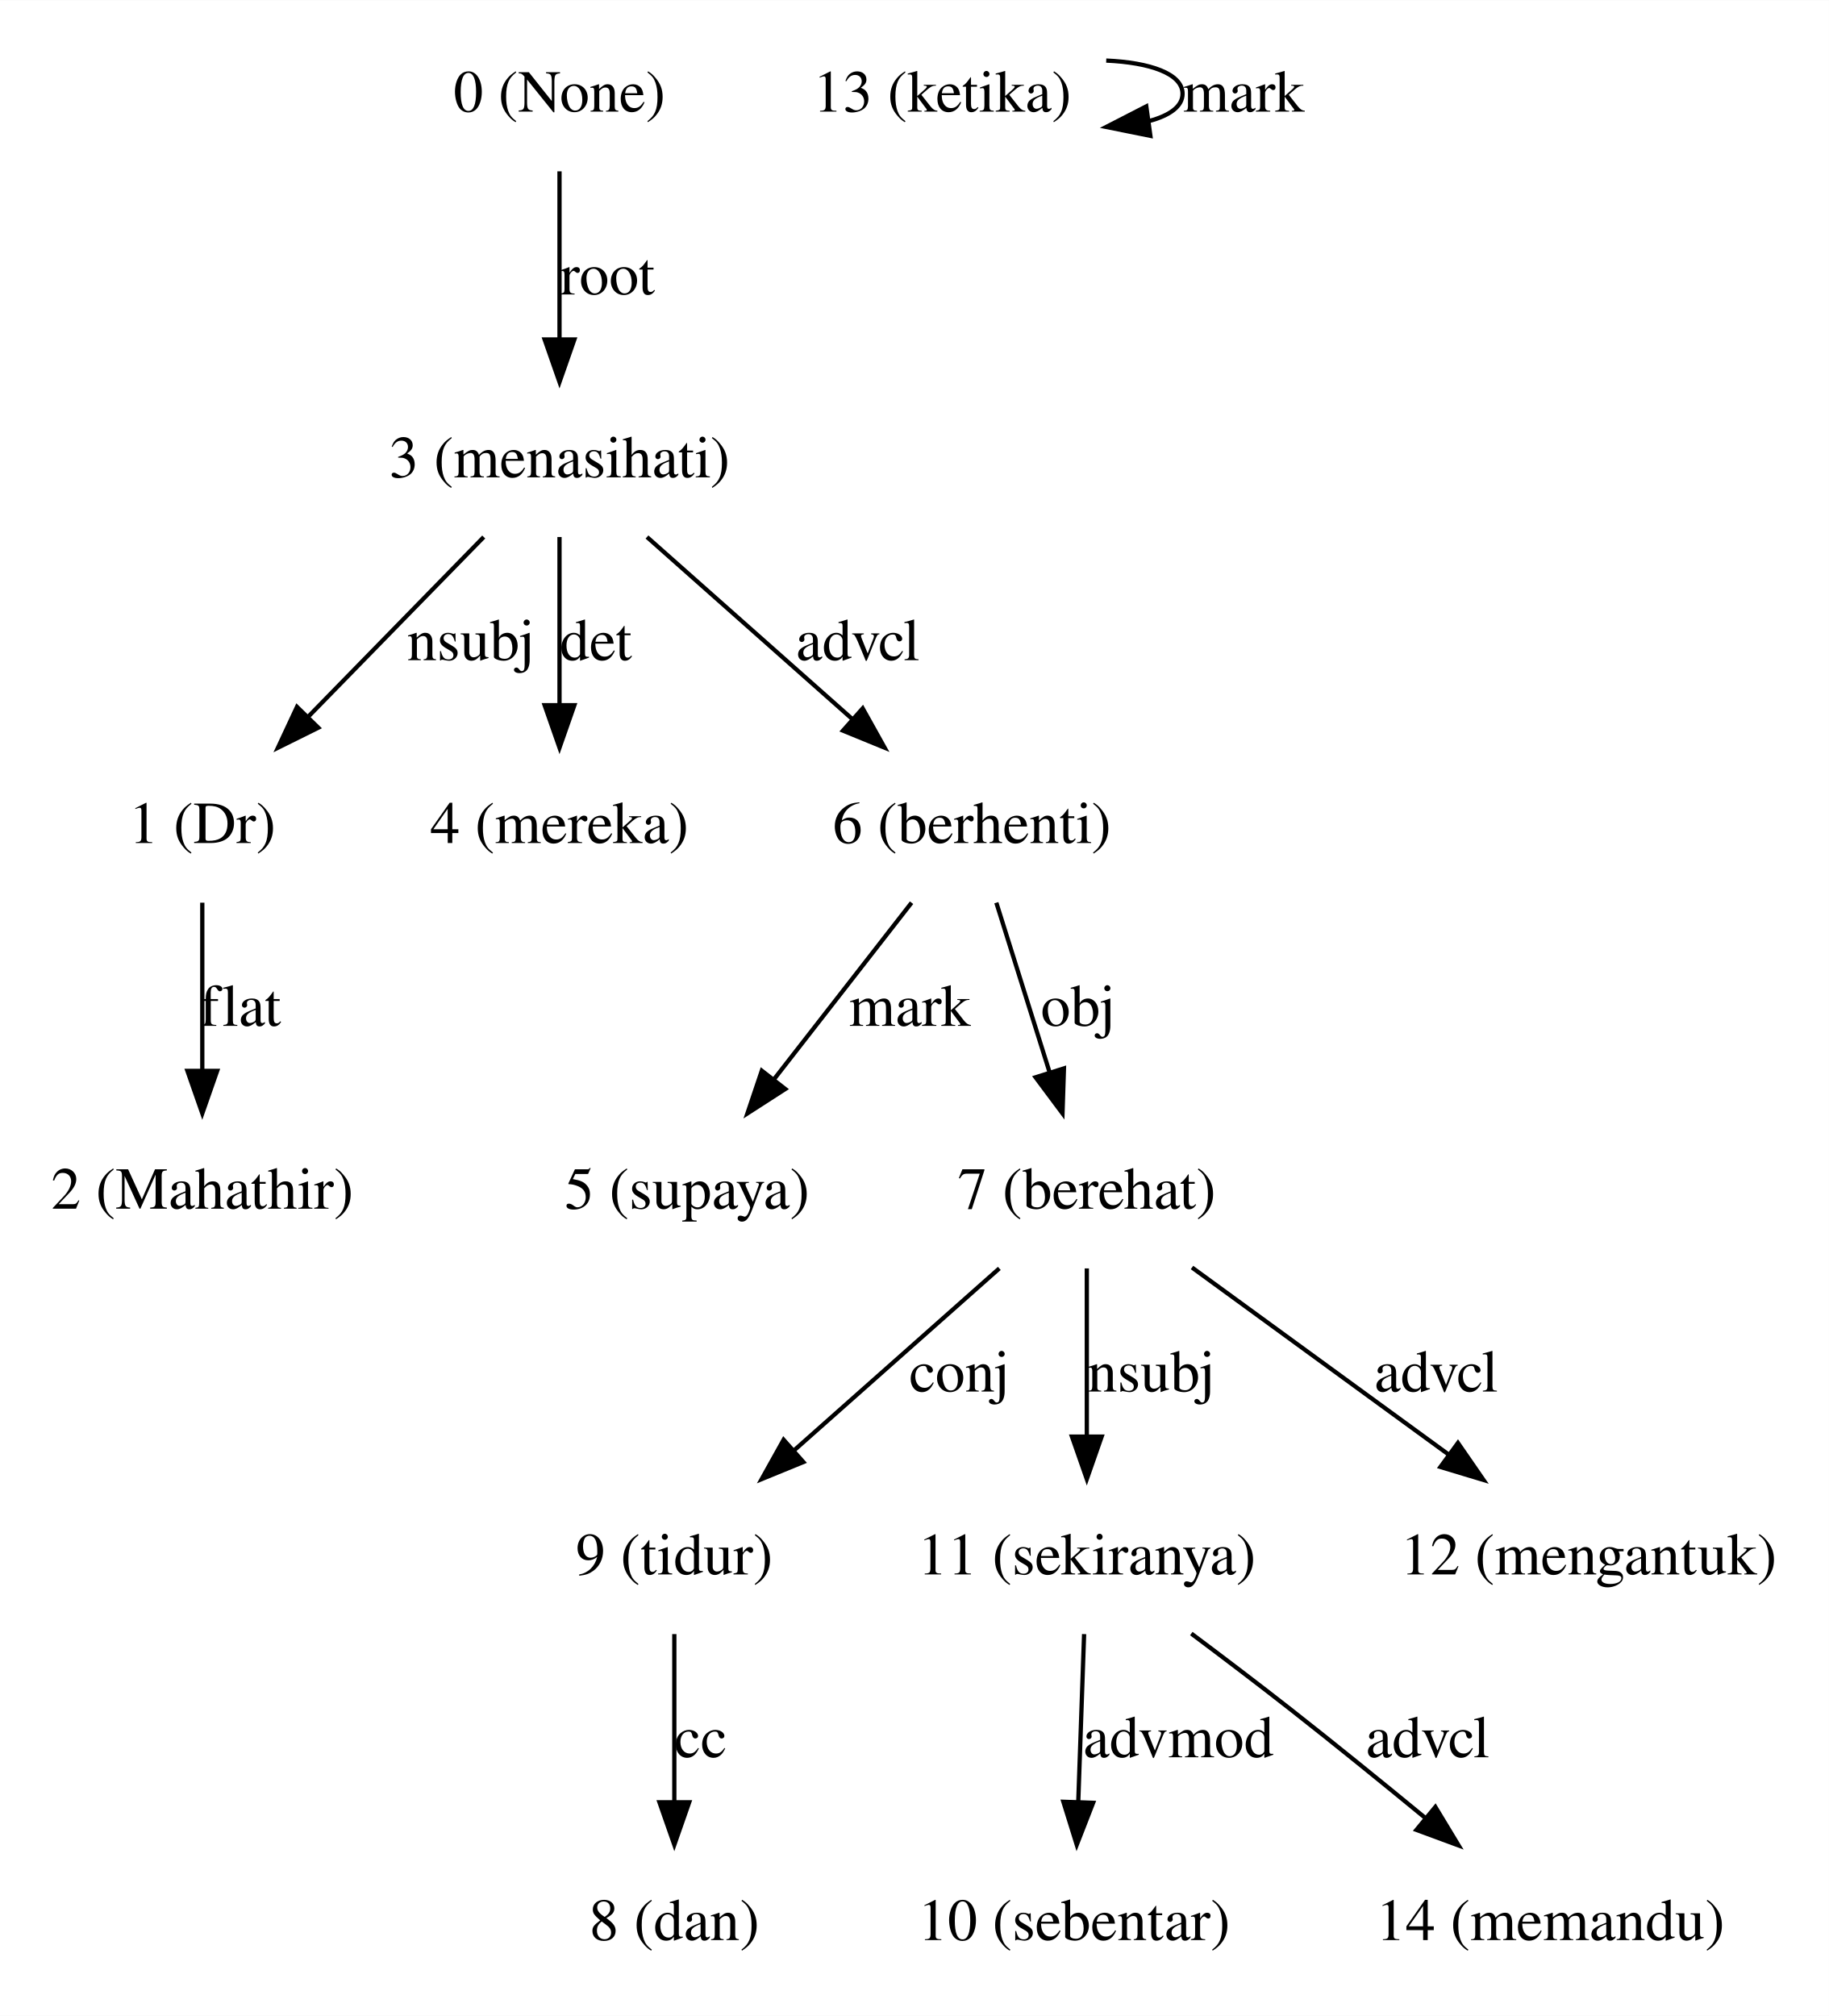
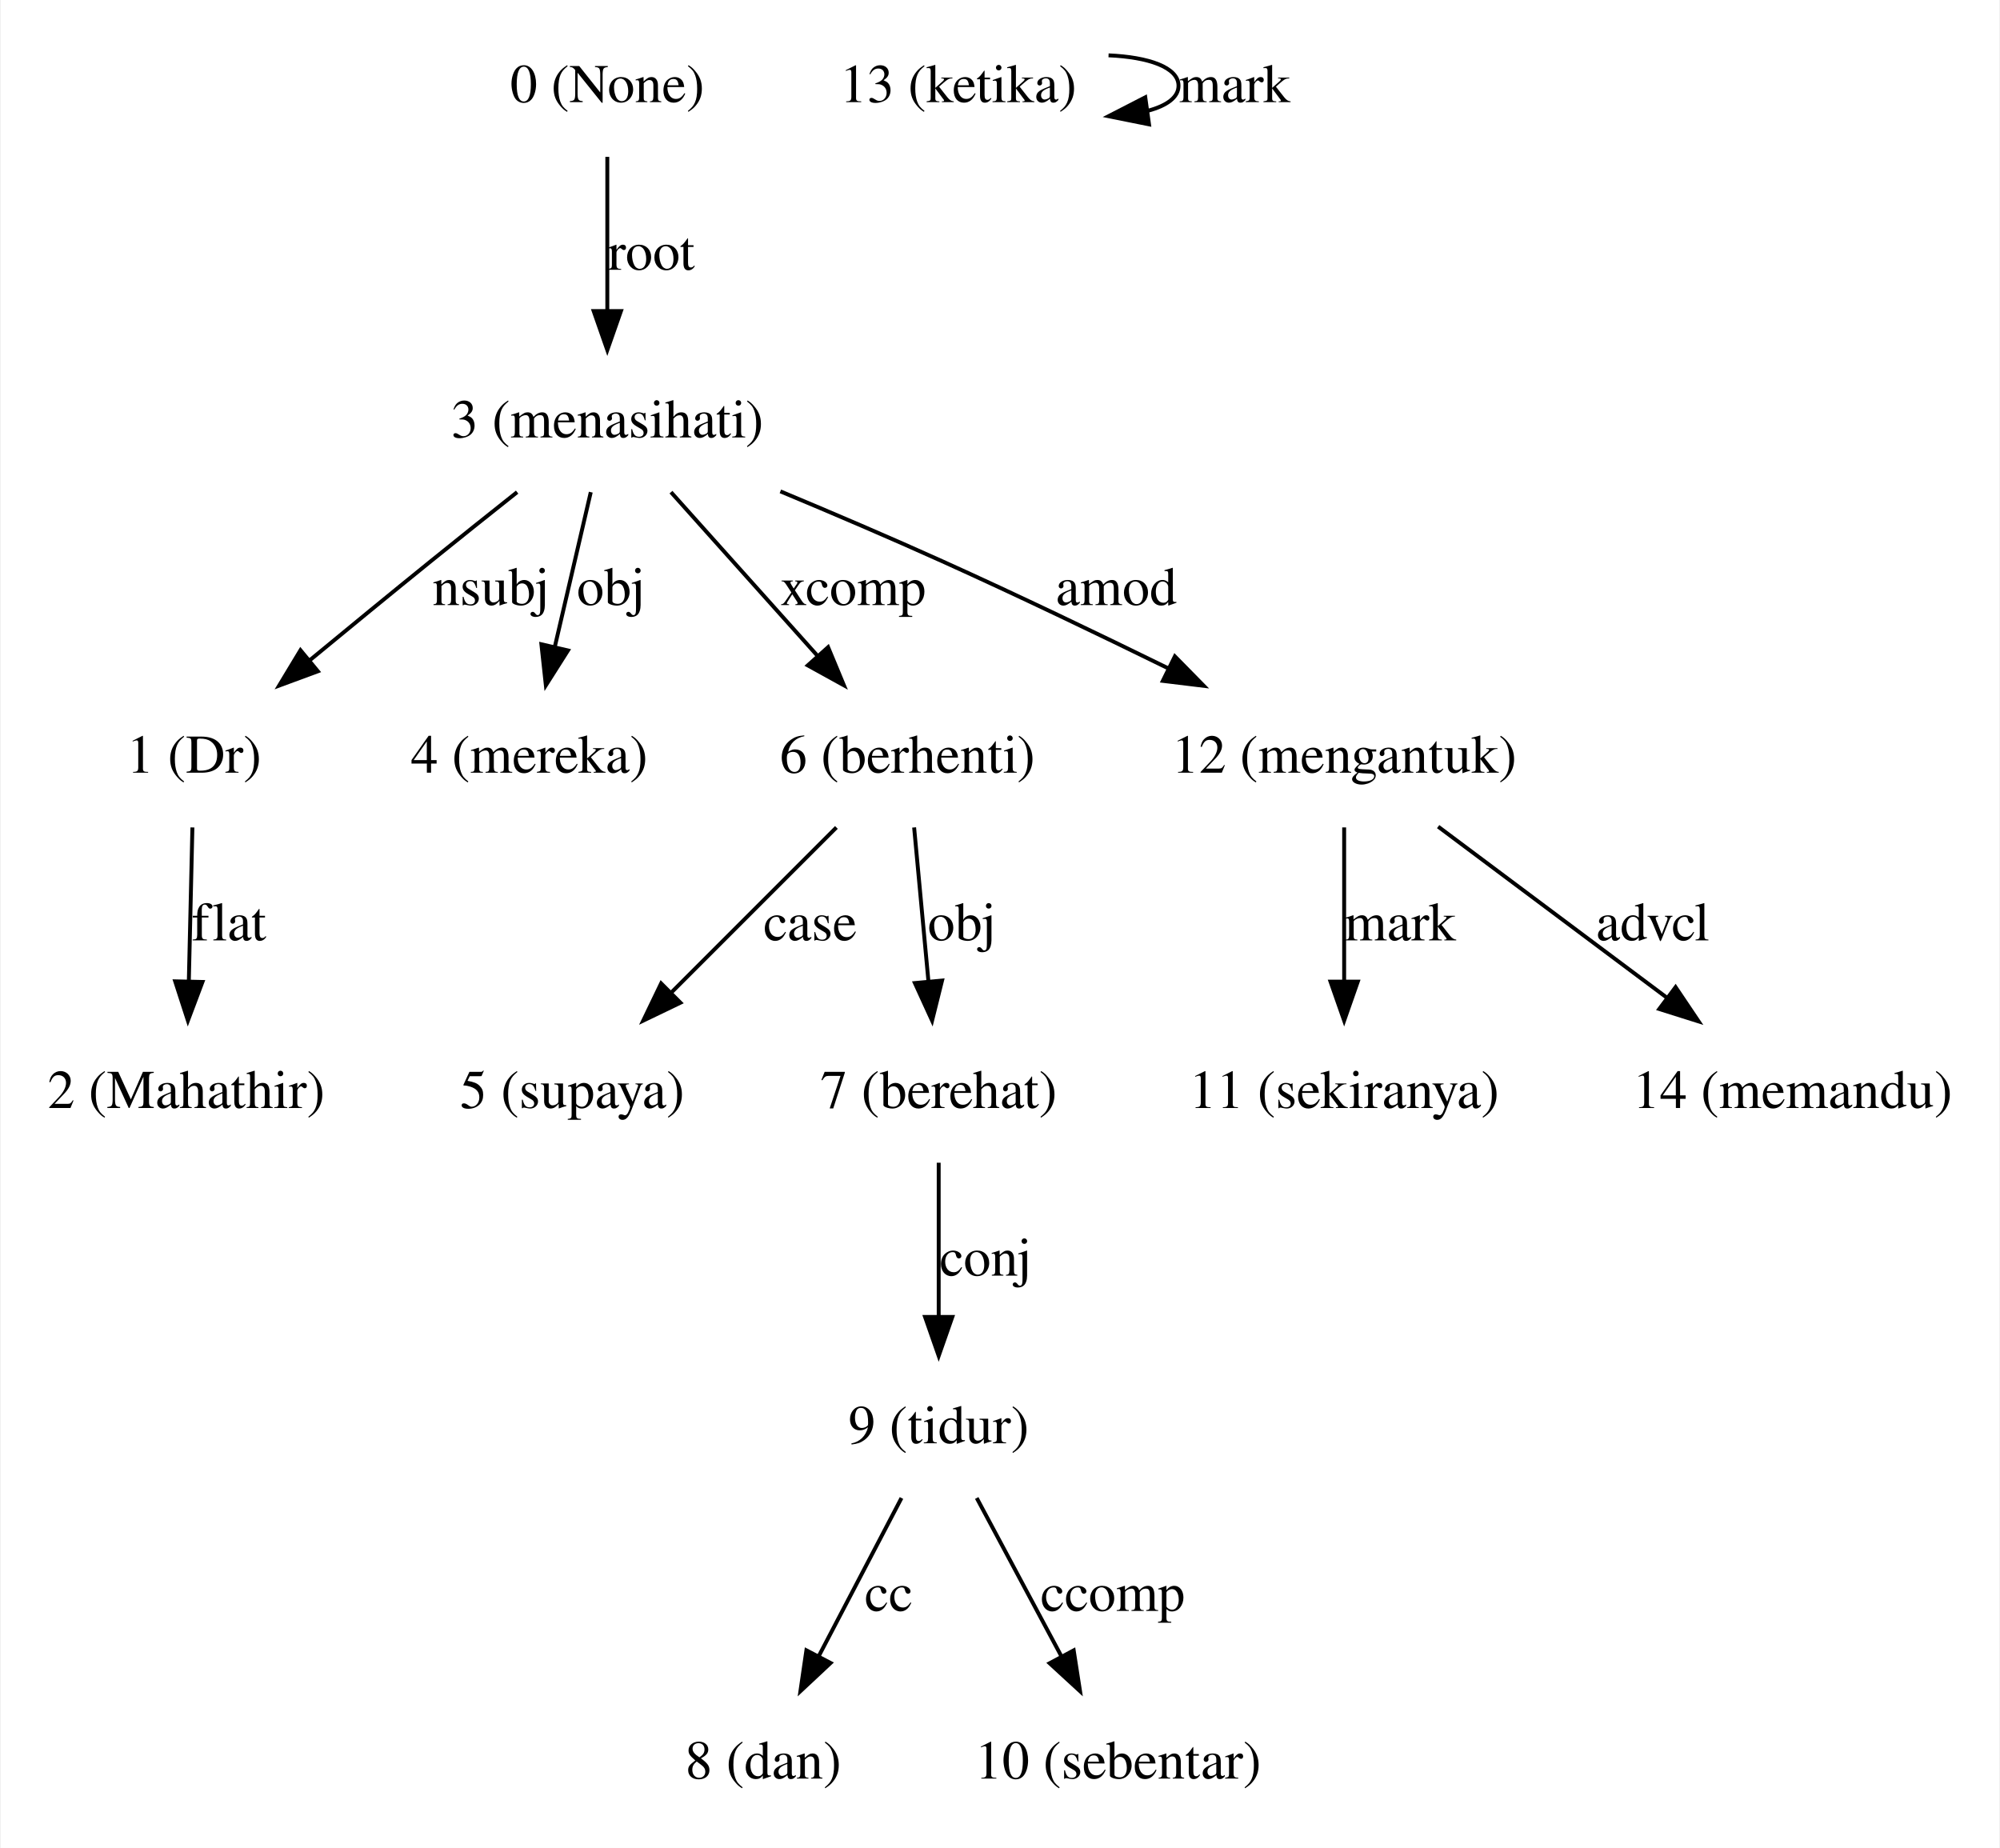
- <svg xmlns="http://www.w3.org/2000/svg" width="430pt" height="474pt" viewBox="0.00 0.00 430.09 474.00">
+ <svg xmlns="http://www.w3.org/2000/svg" width="513pt" height="474pt" viewBox="0.00 0.00 512.59 474.00">
  <g id="graph0" class="graph" transform="scale(1 1) rotate(0) translate(4 470)">
-     <polygon fill="#ffffff" stroke="transparent" points="-4,4 -4,-470 426.086,-470 426.086,4 -4,4" />
+     <polygon fill="#ffffff" stroke="transparent" points="-4,4 -4,-470 508.586,-470 508.586,4 -4,4" />
    <g id="node1" class="node">
-       <text text-anchor="middle" x="127.571" y="-443.8" font-family="Times,serif" font-size="14.00" fill="#000000">0 (None)</text>
+       <text text-anchor="middle" x="151.571" y="-443.8" font-family="Times,serif" font-size="14.00" fill="#000000">0 (None)</text>
    </g>
    <g id="node2" class="node">
-       <text text-anchor="middle" x="127.571" y="-357.8" font-family="Times,serif" font-size="14.00" fill="#000000">3 (menasihati)</text>
+       <text text-anchor="middle" x="151.571" y="-357.8" font-family="Times,serif" font-size="14.00" fill="#000000">3 (menasihati)</text>
    </g>
    <g id="edge1" class="edge">
-       <path fill="none" stroke="#000000" d="M127.571,-429.762C127.571,-418.36 127.571,-403.434 127.571,-390.494" />
-       <polygon fill="#000000" stroke="#000000" points="131.071,-390.212 127.571,-380.212 124.071,-390.212 131.071,-390.212" />
-       <text text-anchor="middle" x="138.847" y="-400.8" font-family="Times,serif" font-size="14.00" fill="#000000">root</text>
+       <path fill="none" stroke="#000000" d="M151.571,-429.762C151.571,-418.36 151.571,-403.434 151.571,-390.494" />
+       <polygon fill="#000000" stroke="#000000" points="155.071,-390.212 151.571,-380.212 148.071,-390.212 155.071,-390.212" />
+       <text text-anchor="middle" x="162.847" y="-400.8" font-family="Times,serif" font-size="14.00" fill="#000000">root</text>
    </g>
    <g id="node3" class="node">
-       <text text-anchor="middle" x="43.571" y="-271.8" font-family="Times,serif" font-size="14.00" fill="#000000">1 (Dr)</text>
+       <text text-anchor="middle" x="45.571" y="-271.8" font-family="Times,serif" font-size="14.00" fill="#000000">1 (Dr)</text>
    </g>
    <g id="edge3" class="edge">
-       <path fill="none" stroke="#000000" d="M109.757,-343.762C97.729,-331.447 81.687,-315.024 68.409,-301.429" />
-       <polygon fill="#000000" stroke="#000000" points="70.851,-298.92 61.359,-294.212 65.843,-303.812 70.851,-298.92" />
-       <text text-anchor="middle" x="106.74" y="-314.8" font-family="Times,serif" font-size="14.00" fill="#000000">nsubj</text>
+       <path fill="none" stroke="#000000" d="M128.441,-343.767C121.299,-338.101 113.422,-331.816 106.233,-326 96.12,-317.818 85.128,-308.798 75.314,-300.698" />
+       <polygon fill="#000000" stroke="#000000" points="77.33,-297.823 67.393,-294.149 72.87,-303.218 77.33,-297.823" />
+       <text text-anchor="middle" x="121.74" y="-314.8" font-family="Times,serif" font-size="14.00" fill="#000000">nsubj</text>
    </g>
    <g id="node5" class="node">
-       <text text-anchor="middle" x="127.571" y="-271.8" font-family="Times,serif" font-size="14.00" fill="#000000">4 (mereka)</text>
+       <text text-anchor="middle" x="131.571" y="-271.8" font-family="Times,serif" font-size="14.00" fill="#000000">4 (mereka)</text>
    </g>
    <g id="edge4" class="edge">
-       <path fill="none" stroke="#000000" d="M127.571,-343.762C127.571,-332.36 127.571,-317.434 127.571,-304.494" />
-       <polygon fill="#000000" stroke="#000000" points="131.071,-304.212 127.571,-294.212 124.071,-304.212 131.071,-304.212" />
-       <text text-anchor="middle" x="136.123" y="-314.8" font-family="Times,serif" font-size="14.00" fill="#000000">det</text>
+       <path fill="none" stroke="#000000" d="M147.329,-343.762C144.651,-332.246 141.137,-317.135 138.107,-304.106" />
+       <polygon fill="#000000" stroke="#000000" points="141.48,-303.159 135.806,-294.212 134.662,-304.745 141.48,-303.159" />
+       <text text-anchor="middle" x="152.516" y="-314.8" font-family="Times,serif" font-size="14.00" fill="#000000">obj</text>
    </g>
    <g id="node6" class="node">
-       <text text-anchor="middle" x="224.571" y="-271.8" font-family="Times,serif" font-size="14.00" fill="#000000">6 (berhenti)</text>
+       <text text-anchor="middle" x="228.571" y="-271.8" font-family="Times,serif" font-size="14.00" fill="#000000">6 (berhenti)</text>
    </g>
    <g id="edge5" class="edge">
-       <path fill="none" stroke="#000000" d="M148.142,-343.762C162.16,-331.334 180.899,-314.719 196.314,-301.052" />
-       <polygon fill="#000000" stroke="#000000" points="198.869,-303.465 204.029,-294.212 194.225,-298.227 198.869,-303.465" />
-       <text text-anchor="middle" x="197.73" y="-314.8" font-family="Times,serif" font-size="14.00" fill="#000000">advcl</text>
+       <path fill="none" stroke="#000000" d="M167.9,-343.762C178.824,-331.562 193.359,-315.327 205.464,-301.808" />
+       <polygon fill="#000000" stroke="#000000" points="208.202,-303.997 212.265,-294.212 202.987,-299.328 208.202,-303.997" />
+       <text text-anchor="middle" x="214.623" y="-314.8" font-family="Times,serif" font-size="14.00" fill="#000000">xcomp</text>
+     </g>
+     <g id="node7" class="node">
+       <text text-anchor="middle" x="340.571" y="-271.8" font-family="Times,serif" font-size="14.00" fill="#000000">12 (mengantuk)</text>
+     </g>
+     <g id="edge6" class="edge">
+       <path fill="none" stroke="#000000" d="M195.966,-343.968C209.4,-338.363 224.147,-332.062 237.571,-326 256.7,-317.361 277.573,-307.342 295.496,-298.551" />
+       <polygon fill="#000000" stroke="#000000" points="297.15,-301.638 304.575,-294.08 294.057,-295.358 297.15,-301.638" />
+       <text text-anchor="middle" x="282.123" y="-314.8" font-family="Times,serif" font-size="14.00" fill="#000000">amod</text>
    </g>
    <g id="node4" class="node">
      <text text-anchor="middle" x="43.571" y="-185.8" font-family="Times,serif" font-size="14.00" fill="#000000">2 (Mahathir)</text>
    </g>
    <g id="edge2" class="edge">
-       <path fill="none" stroke="#000000" d="M43.571,-257.762C43.571,-246.36 43.571,-231.434 43.571,-218.494" />
-       <polygon fill="#000000" stroke="#000000" points="47.071,-218.212 43.571,-208.212 40.071,-218.212 47.071,-218.212" />
-       <text text-anchor="middle" x="52.516" y="-228.8" font-family="Times,serif" font-size="14.00" fill="#000000">flat</text>
-     </g>
-     <g id="node7" class="node">
-       <text text-anchor="middle" x="157.571" y="-185.8" font-family="Times,serif" font-size="14.00" fill="#000000">5 (supaya)</text>
-     </g>
-     <g id="edge6" class="edge">
-       <path fill="none" stroke="#000000" d="M210.362,-257.762C200.946,-245.676 188.446,-229.63 177.973,-216.187" />
-       <polygon fill="#000000" stroke="#000000" points="180.666,-213.95 171.759,-208.212 175.144,-218.252 180.666,-213.95" />
-       <text text-anchor="middle" x="209.954" y="-228.8" font-family="Times,serif" font-size="14.00" fill="#000000">mark</text>
+       <path fill="none" stroke="#000000" d="M45.147,-257.762C44.882,-246.36 44.534,-231.434 44.233,-218.494" />
+       <polygon fill="#000000" stroke="#000000" points="47.726,-218.128 43.994,-208.212 40.728,-218.291 47.726,-218.128" />
+       <text text-anchor="middle" x="54.516" y="-228.8" font-family="Times,serif" font-size="14.00" fill="#000000">flat</text>
    </g>
    <g id="node8" class="node">
-       <text text-anchor="middle" x="251.571" y="-185.8" font-family="Times,serif" font-size="14.00" fill="#000000">7 (berehat)</text>
+       <text text-anchor="middle" x="142.571" y="-185.8" font-family="Times,serif" font-size="14.00" fill="#000000">5 (supaya)</text>
    </g>
    <g id="edge7" class="edge">
-       <path fill="none" stroke="#000000" d="M230.297,-257.762C233.912,-246.246 238.656,-231.135 242.747,-218.106" />
-       <polygon fill="#000000" stroke="#000000" points="246.197,-218.801 245.853,-208.212 239.518,-216.704 246.197,-218.801" />
-       <text text-anchor="middle" x="249.516" y="-228.8" font-family="Times,serif" font-size="14.00" fill="#000000">obj</text>
+       <path fill="none" stroke="#000000" d="M210.332,-257.762C198.018,-245.447 181.594,-229.024 168,-215.429" />
+       <polygon fill="#000000" stroke="#000000" points="170.329,-212.808 160.783,-208.212 165.379,-217.758 170.329,-212.808" />
+       <text text-anchor="middle" x="203.616" y="-228.8" font-family="Times,serif" font-size="14.00" fill="#000000">case</text>
    </g>
    <g id="node9" class="node">
-       <text text-anchor="middle" x="154.571" y="-99.8" font-family="Times,serif" font-size="14.00" fill="#000000">9 (tidur)</text>
+       <text text-anchor="middle" x="236.571" y="-185.8" font-family="Times,serif" font-size="14.00" fill="#000000">7 (berehat)</text>
    </g>
    <g id="edge8" class="edge">
-       <path fill="none" stroke="#000000" d="M231,-171.762C216.982,-159.333 198.242,-142.719 182.828,-129.052" />
-       <polygon fill="#000000" stroke="#000000" points="184.917,-126.227 175.112,-122.212 180.273,-131.465 184.917,-126.227" />
-       <text text-anchor="middle" x="221.623" y="-142.8" font-family="Times,serif" font-size="14.00" fill="#000000">conj</text>
+       <path fill="none" stroke="#000000" d="M230.267,-257.762C231.328,-246.36 232.716,-231.434 233.92,-218.494" />
+       <polygon fill="#000000" stroke="#000000" points="237.435,-218.493 234.877,-208.212 230.465,-217.845 237.435,-218.493" />
+       <text text-anchor="middle" x="242.516" y="-228.8" font-family="Times,serif" font-size="14.00" fill="#000000">obj</text>
+     </g>
+     <g id="node13" class="node">
+       <text text-anchor="middle" x="340.571" y="-185.8" font-family="Times,serif" font-size="14.00" fill="#000000">11 (sekiranya)</text>
+     </g>
+     <g id="edge12" class="edge">
+       <path fill="none" stroke="#000000" d="M340.571,-257.762C340.571,-246.36 340.571,-231.434 340.571,-218.494" />
+       <polygon fill="#000000" stroke="#000000" points="344.071,-218.212 340.571,-208.212 337.071,-218.212 344.071,-218.212" />
+       <text text-anchor="middle" x="354.954" y="-228.8" font-family="Times,serif" font-size="14.00" fill="#000000">mark</text>
+     </g>
+     <g id="node14" class="node">
+       <text text-anchor="middle" x="455.571" y="-185.8" font-family="Times,serif" font-size="14.00" fill="#000000">14 (memandu)</text>
+     </g>
+     <g id="edge13" class="edge">
+       <path fill="none" stroke="#000000" d="M364.679,-257.972C381.699,-245.243 404.693,-228.048 423.295,-214.137" />
+       <polygon fill="#000000" stroke="#000000" points="425.582,-216.797 431.495,-208.005 421.39,-211.191 425.582,-216.797" />
+       <text text-anchor="middle" x="419.729" y="-228.8" font-family="Times,serif" font-size="14.00" fill="#000000">advcl</text>
    </g>
    <g id="node10" class="node">
-       <text text-anchor="middle" x="251.571" y="-99.8" font-family="Times,serif" font-size="14.00" fill="#000000">11 (sekiranya)</text>
+       <text text-anchor="middle" x="236.571" y="-99.8" font-family="Times,serif" font-size="14.00" fill="#000000">9 (tidur)</text>
    </g>
    <g id="edge9" class="edge">
-       <path fill="none" stroke="#000000" d="M251.571,-171.762C251.571,-160.36 251.571,-145.434 251.571,-132.494" />
-       <polygon fill="#000000" stroke="#000000" points="255.071,-132.212 251.571,-122.212 248.071,-132.212 255.071,-132.212" />
-       <text text-anchor="middle" x="266.74" y="-142.8" font-family="Times,serif" font-size="14.00" fill="#000000">nsubj</text>
+       <path fill="none" stroke="#000000" d="M236.571,-171.762C236.571,-160.36 236.571,-145.434 236.571,-132.494" />
+       <polygon fill="#000000" stroke="#000000" points="240.071,-132.212 236.571,-122.212 233.071,-132.212 240.071,-132.212" />
+       <text text-anchor="middle" x="248.623" y="-142.8" font-family="Times,serif" font-size="14.00" fill="#000000">conj</text>
    </g>
    <g id="node11" class="node">
-       <text text-anchor="middle" x="369.571" y="-99.8" font-family="Times,serif" font-size="14.00" fill="#000000">12 (mengantuk)</text>
+       <text text-anchor="middle" x="191.571" y="-13.8" font-family="Times,serif" font-size="14.00" fill="#000000">8 (dan)</text>
    </g>
    <g id="edge10" class="edge">
-       <path fill="none" stroke="#000000" d="M276.308,-171.972C293.851,-159.186 317.578,-141.893 336.71,-127.949" />
-       <polygon fill="#000000" stroke="#000000" points="338.847,-130.723 344.867,-122.005 334.724,-125.066 338.847,-130.723" />
-       <text text-anchor="middle" x="333.729" y="-142.8" font-family="Times,serif" font-size="14.00" fill="#000000">advcl</text>
+       <path fill="none" stroke="#000000" d="M227.028,-85.762C220.882,-74.018 212.781,-58.535 205.874,-45.335" />
+       <polygon fill="#000000" stroke="#000000" points="208.838,-43.45 201.1,-36.212 202.636,-46.695 208.838,-43.45" />
+       <text text-anchor="middle" x="223.785" y="-56.8" font-family="Times,serif" font-size="14.00" fill="#000000">cc</text>
    </g>
    <g id="node12" class="node">
-       <text text-anchor="middle" x="154.571" y="-13.8" font-family="Times,serif" font-size="14.00" fill="#000000">8 (dan)</text>
+       <text text-anchor="middle" x="282.571" y="-13.8" font-family="Times,serif" font-size="14.00" fill="#000000">10 (sebentar)</text>
    </g>
    <g id="edge11" class="edge">
-       <path fill="none" stroke="#000000" d="M154.571,-85.762C154.571,-74.36 154.571,-59.434 154.571,-46.494" />
-       <polygon fill="#000000" stroke="#000000" points="158.071,-46.212 154.571,-36.212 151.071,-46.212 158.071,-46.212" />
-       <text text-anchor="middle" x="160.785" y="-56.8" font-family="Times,serif" font-size="14.00" fill="#000000">cc</text>
-     </g>
-     <g id="node13" class="node">
-       <text text-anchor="middle" x="248.571" y="-13.8" font-family="Times,serif" font-size="14.00" fill="#000000">10 (sebentar)</text>
-     </g>
-     <g id="edge12" class="edge">
-       <path fill="none" stroke="#000000" d="M250.935,-85.762C250.537,-74.36 250.016,-59.434 249.565,-46.494" />
-       <polygon fill="#000000" stroke="#000000" points="253.053,-46.084 249.206,-36.212 246.057,-46.328 253.053,-46.084" />
-       <text text-anchor="middle" x="273.123" y="-56.8" font-family="Times,serif" font-size="14.00" fill="#000000">advmod</text>
-     </g>
-     <g id="node14" class="node">
-       <text text-anchor="middle" x="360.571" y="-13.8" font-family="Times,serif" font-size="14.00" fill="#000000">14 (memandu)</text>
-     </g>
-     <g id="edge13" class="edge">
-       <path fill="none" stroke="#000000" d="M276.144,-85.888C283.71,-80.227 292.03,-73.914 299.571,-68 309.925,-59.88 321.101,-50.811 331.022,-42.649" />
-       <polygon fill="#000000" stroke="#000000" points="333.534,-45.114 339.016,-36.048 329.077,-39.717 333.534,-45.114" />
-       <text text-anchor="middle" x="331.729" y="-56.8" font-family="Times,serif" font-size="14.00" fill="#000000">advcl</text>
+       <path fill="none" stroke="#000000" d="M246.326,-85.762C252.608,-74.018 260.889,-58.535 267.95,-45.335" />
+       <polygon fill="#000000" stroke="#000000" points="271.199,-46.681 272.829,-36.212 265.027,-43.379 271.199,-46.681" />
+       <text text-anchor="middle" x="281.229" y="-56.8" font-family="Times,serif" font-size="14.00" fill="#000000">ccomp</text>
    </g>
    <g id="node15" class="node">
-       <text text-anchor="middle" x="217.571" y="-443.8" font-family="Times,serif" font-size="14.00" fill="#000000">13 (ketika)</text>
+       <text text-anchor="middle" x="241.571" y="-443.8" font-family="Times,serif" font-size="14.00" fill="#000000">13 (ketika)</text>
    </g>
    <g id="edge14" class="edge">
-       <path fill="none" stroke="#000000" d="M256.137,-455.806C266.351,-455.36 274.086,-452.758 274.086,-448 274.086,-445.026 271.065,-442.895 266.305,-441.606" />
-       <polygon fill="#000000" stroke="#000000" points="266.523,-438.102 256.137,-440.194 265.56,-445.036 266.523,-438.102" />
-       <text text-anchor="middle" x="288.469" y="-443.8" font-family="Times,serif" font-size="14.00" fill="#000000">mark</text>
+       <path fill="none" stroke="#000000" d="M280.137,-455.806C290.351,-455.36 298.086,-452.758 298.086,-448 298.086,-445.026 295.065,-442.895 290.305,-441.606" />
+       <polygon fill="#000000" stroke="#000000" points="290.523,-438.102 280.137,-440.194 289.56,-445.036 290.523,-438.102" />
+       <text text-anchor="middle" x="312.469" y="-443.8" font-family="Times,serif" font-size="14.00" fill="#000000">mark</text>
    </g>
  </g>
</svg>
